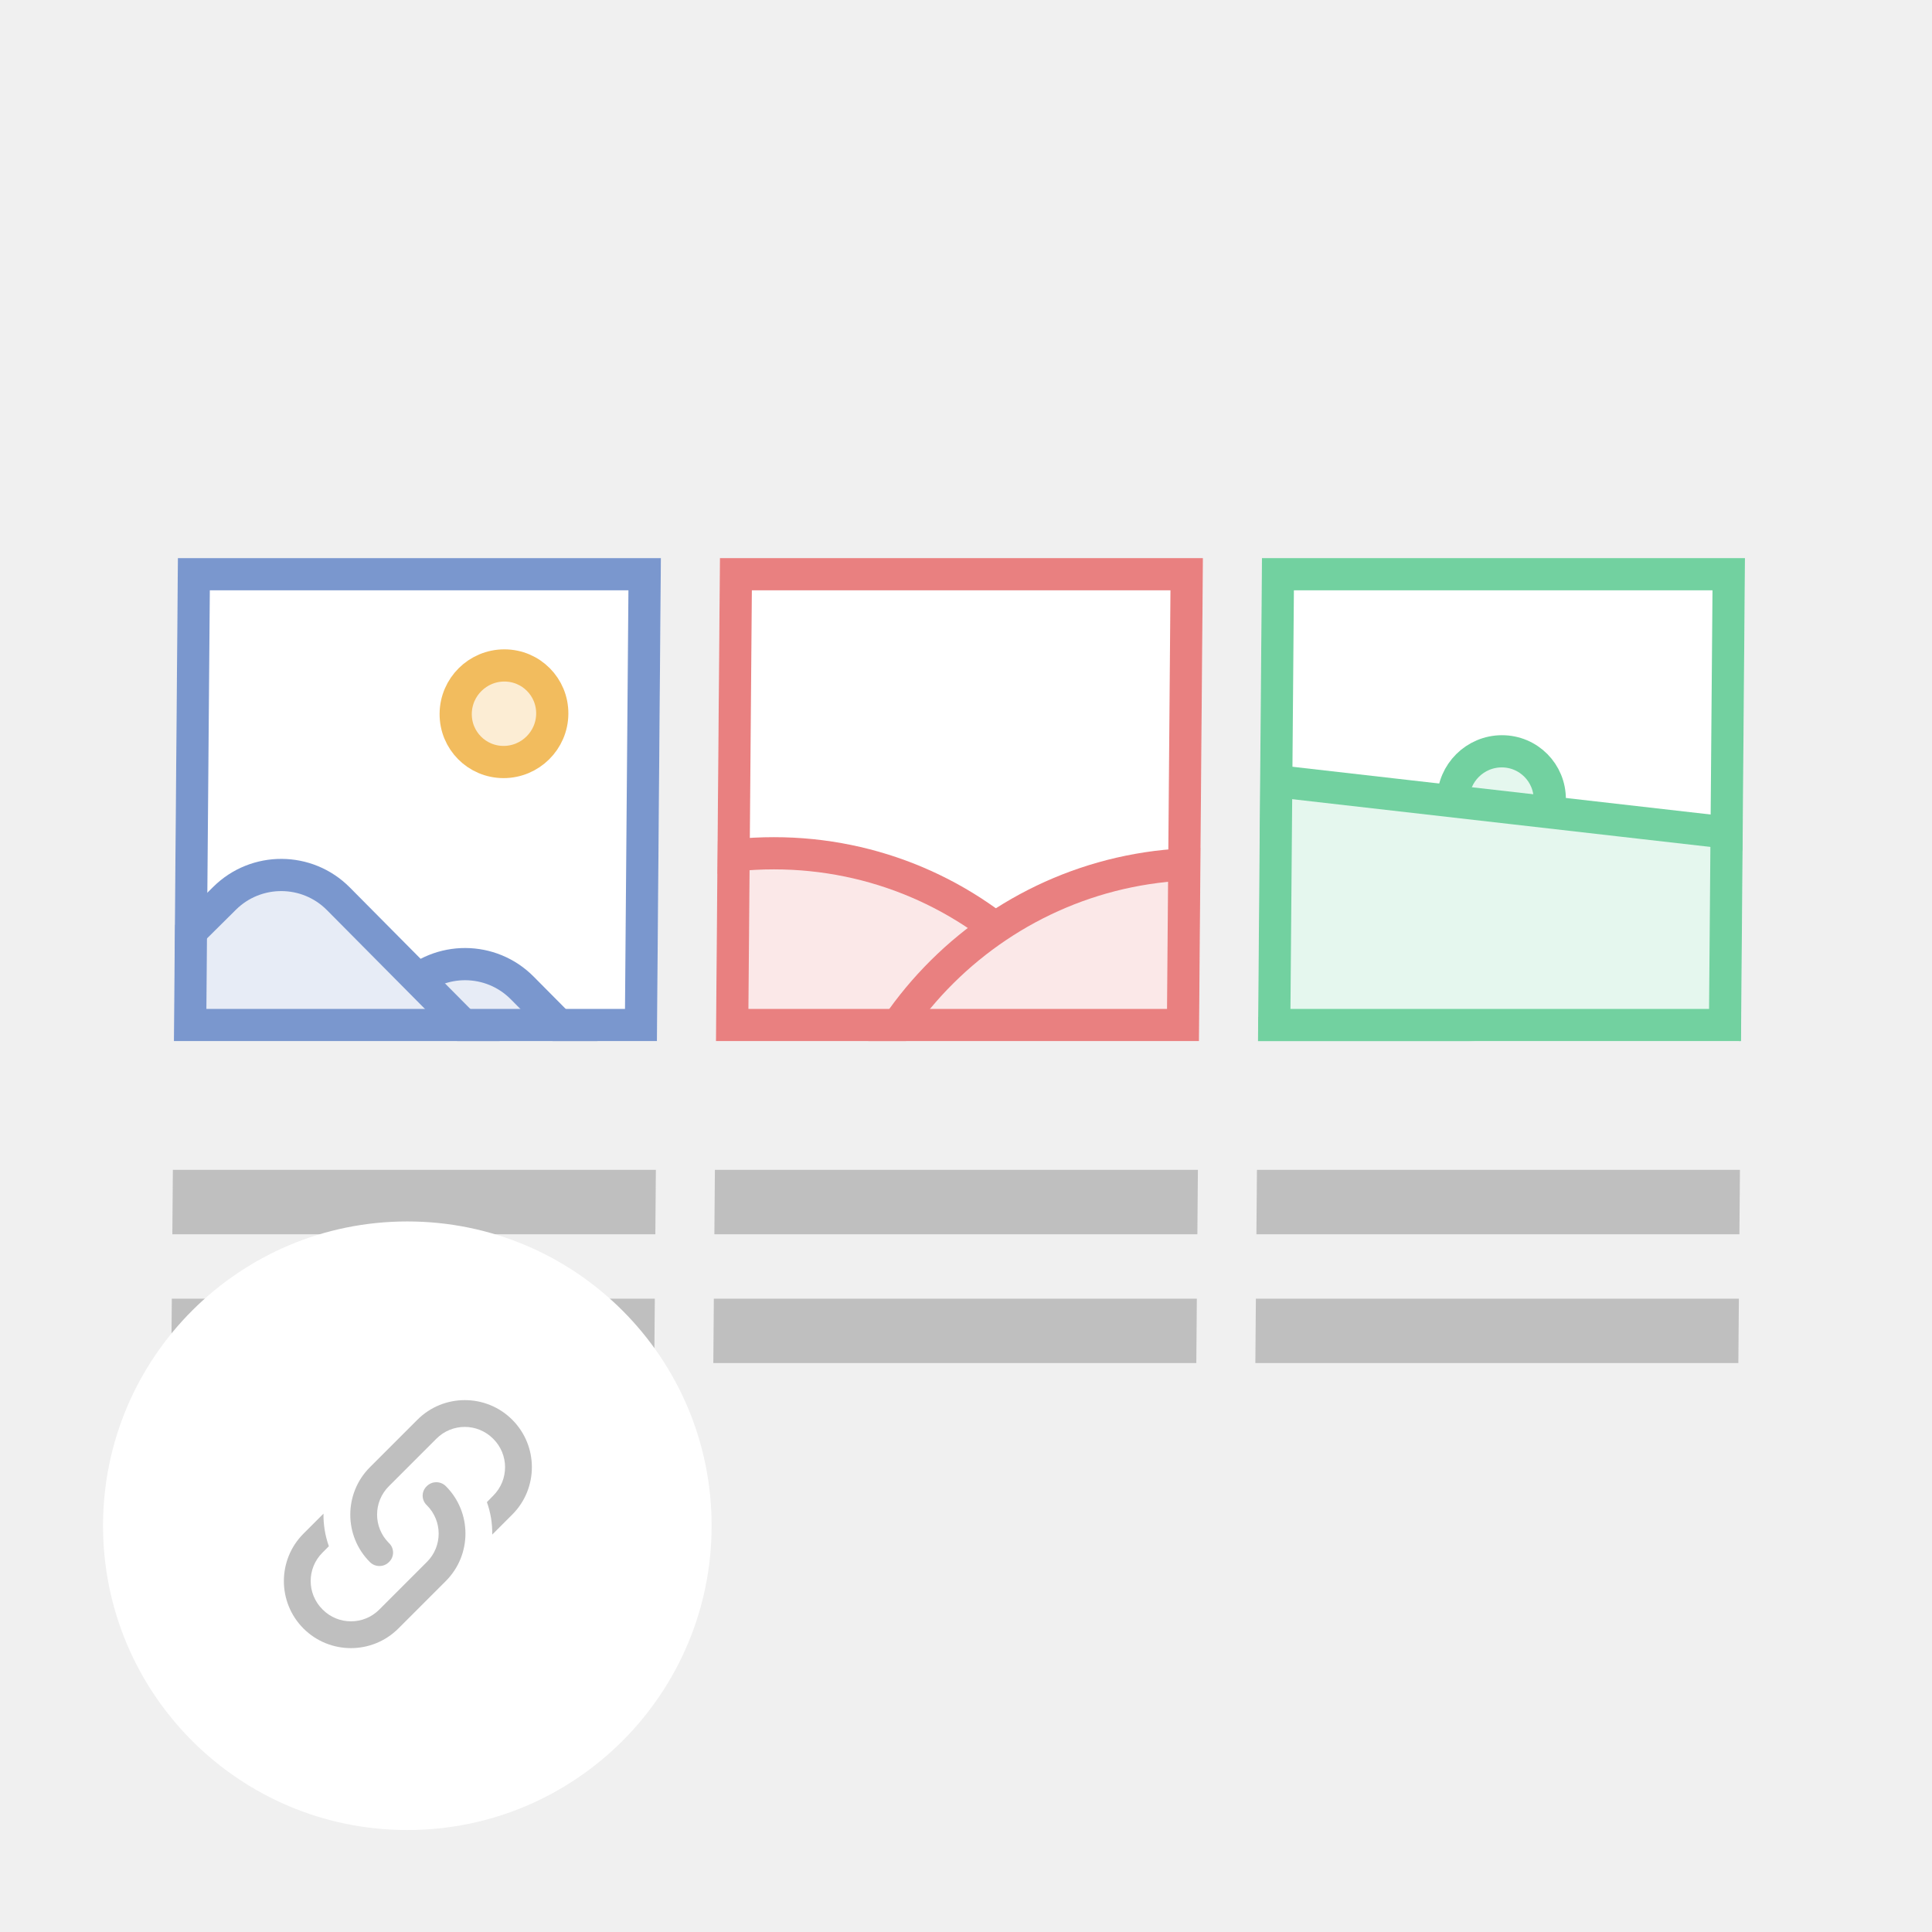
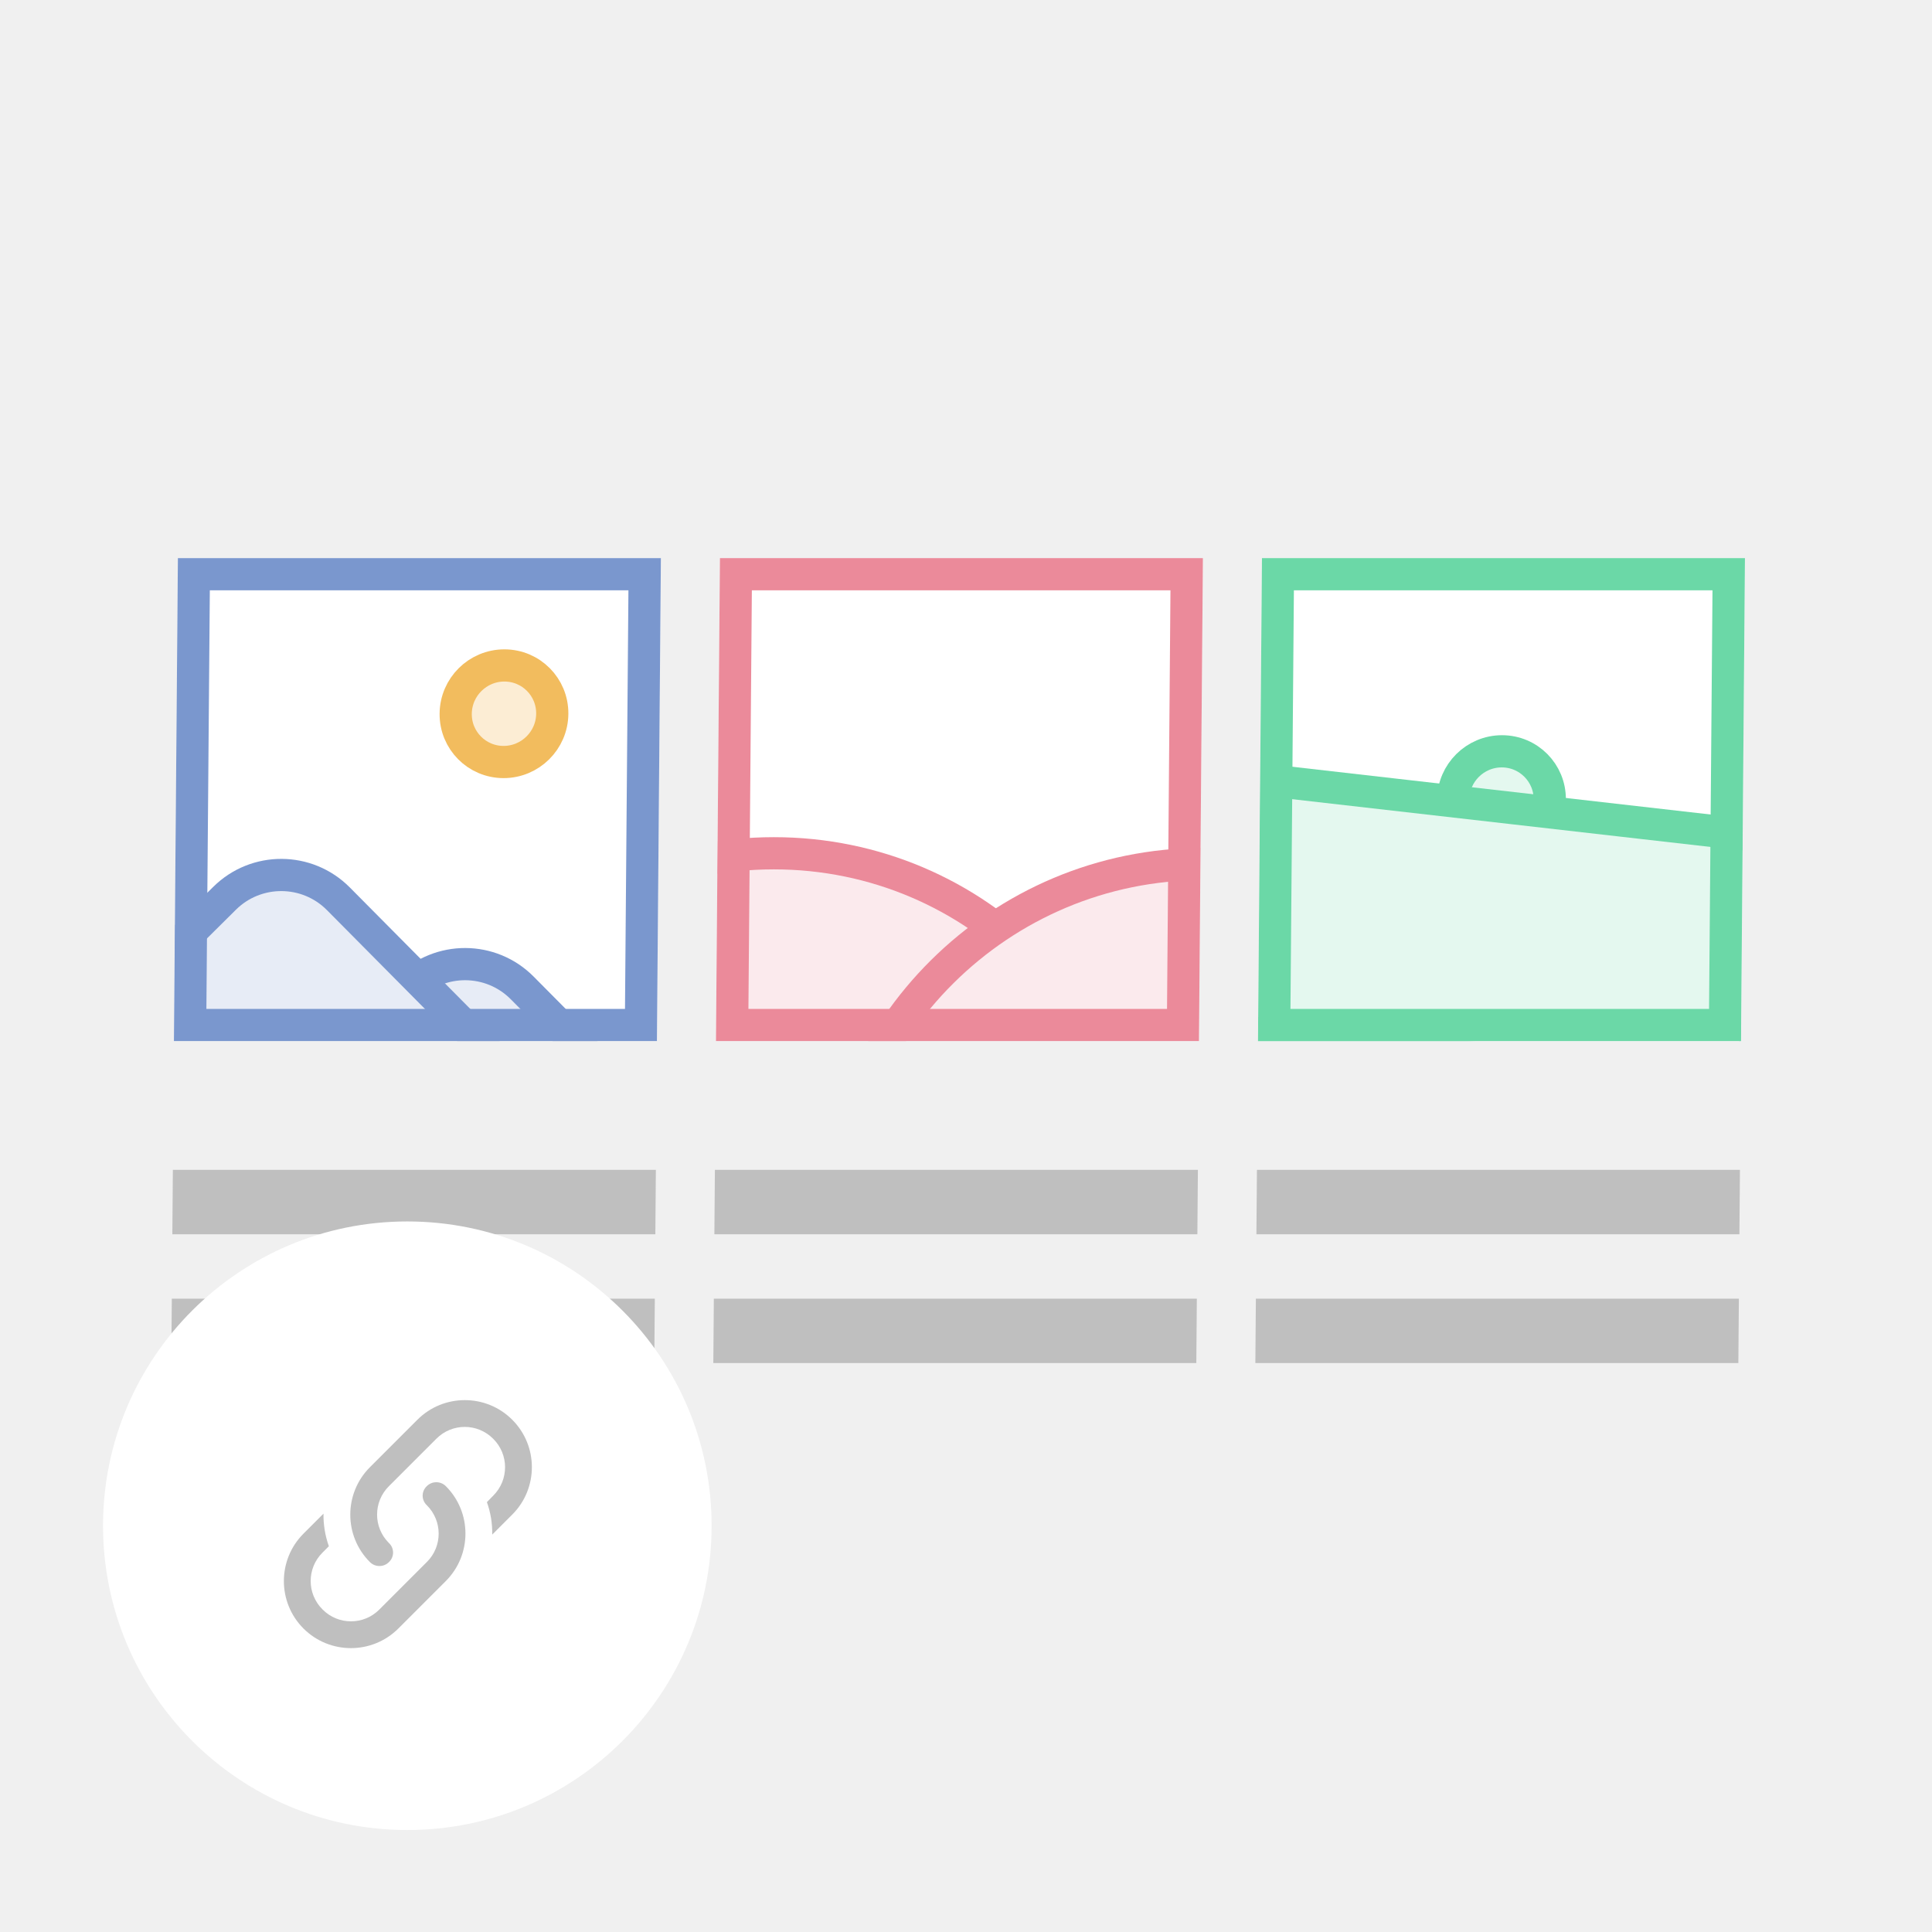
<svg xmlns="http://www.w3.org/2000/svg" width="60" height="60" viewBox="0 0 60 60" fill="none">
  <g clip-path="url(#clip0_2786_1467)">
    <g clip-path="url(#clip1_2786_1467)">
      <rect width="15" height="15" transform="matrix(1 0 -0.00820296 0.999966 5.52448 17.3325)" fill="white" />
      <mask id="mask0_2786_1467" style="mask-type:alpha" maskUnits="userSpaceOnUse" x="5" y="17" width="16" height="16">
        <rect x="0.496" y="0.5" width="14" height="14" transform="matrix(1 0 -0.00820296 0.999966 5.52858 17.3325)" fill="#F8F8F8" stroke="#B8B8B8" />
      </mask>
      <g mask="url(#mask0_2786_1467)">
        <path d="M17.151 22.166C17.145 22.994 16.468 23.665 15.639 23.665C14.811 23.665 14.145 22.994 14.152 22.166C14.158 21.337 14.835 20.666 15.664 20.666C16.492 20.666 17.158 21.337 17.151 22.166Z" fill="#FCEDD4" stroke="#F2BC5E" />
        <rect x="9.021" y="34.298" width="7.657" height="7.587" rx="2.5" transform="rotate(-44.765 9.02107 34.2983)" fill="#E7ECF6" stroke="#7A97CE" />
        <rect x="3.312" y="31.53" width="7.657" height="11.074" rx="2.5" transform="rotate(-44.765 3.3122 31.5298)" fill="#E7ECF6" stroke="#7A97CE" />
      </g>
      <rect x="0.496" y="0.5" width="14" height="14" transform="matrix(1 0 -0.00820296 0.999966 5.52858 17.3325)" stroke="#7A97CE" />
      <rect width="15" height="2" transform="matrix(1 0 -0.00820296 0.999966 5.36859 36.332)" fill="#BFBFBF" />
      <rect width="15" height="2" transform="matrix(1 0 -0.00820296 0.999966 5.33582 40.3315)" fill="#BFBFBF" />
    </g>
    <g clip-path="url(#clip2_2786_1467)">
      <rect width="15" height="15" transform="matrix(1 0 -0.00820296 0.999966 22.3578 17.3325)" fill="white" />
      <mask id="mask1_2786_1467" style="mask-type:alpha" maskUnits="userSpaceOnUse" x="22" y="17" width="16" height="16">
        <rect x="0.496" y="0.5" width="14" height="14" transform="matrix(1 0 -0.00820296 0.999966 22.3619 17.3325)" fill="#F8F8F8" stroke="#B8B8B8" />
      </mask>
      <g mask="url(#mask1_2786_1467)">
-         <path d="M35.356 37.915C35.304 44.22 30.151 49.332 23.845 49.332C17.54 49.332 12.471 44.22 12.522 37.915C12.574 31.61 17.727 26.499 24.033 26.499C30.338 26.499 35.407 31.61 35.356 37.915Z" fill="#FBE8E8" stroke="#E98080" />
-         <path d="M48.686 38.248C48.635 44.553 43.481 49.665 37.176 49.665C30.871 49.665 25.801 44.553 25.853 38.248C25.905 31.943 31.058 26.832 37.363 26.832C43.668 26.832 48.738 31.943 48.686 38.248Z" fill="#FBE8E8" stroke="#E98080" />
+         <path d="M35.356 37.915C35.304 44.22 30.151 49.332 23.845 49.332C17.54 49.332 12.471 44.22 12.522 37.915C12.574 31.61 17.727 26.499 24.033 26.499C30.338 26.499 35.407 31.61 35.356 37.915Z" fill="#fbeaed" stroke="#eb8a9a" />
+         <path d="M48.686 38.248C48.635 44.553 43.481 49.665 37.176 49.665C30.871 49.665 25.801 44.553 25.853 38.248C25.905 31.943 31.058 26.832 37.363 26.832C43.668 26.832 48.738 31.943 48.686 38.248Z" fill="#fbeaed" stroke="#eb8a9a" />
      </g>
-       <rect x="0.496" y="0.5" width="14" height="14" transform="matrix(1 0 -0.00820296 0.999966 22.3619 17.3325)" stroke="#E98080" />
+       <rect x="0.496" y="0.5" width="14" height="14" transform="matrix(1 0 -0.00820296 0.999966 22.3619 17.3325)" stroke="#eb8a9a" />
      <rect width="15" height="2" transform="matrix(1 0 -0.00820296 0.999966 22.2019 36.332)" fill="#BFBFBF" />
      <rect width="15" height="2" transform="matrix(1 0 -0.00820296 0.999966 22.1691 40.3315)" fill="#BFBFBF" />
    </g>
    <g clip-path="url(#clip3_2786_1467)">
      <rect width="15" height="15" transform="matrix(1 0 -0.00820296 0.999966 39.1912 17.3325)" fill="white" />
      <mask id="mask2_2786_1467" style="mask-type:alpha" maskUnits="userSpaceOnUse" x="39" y="17" width="16" height="16">
        <rect x="0.496" y="0.5" width="14" height="14" transform="matrix(1 0 -0.00820296 0.999966 39.1953 17.3325)" fill="#F8F8F8" stroke="#B8B8B8" />
      </mask>
      <g mask="url(#mask2_2786_1467)">
-         <circle cx="2" cy="2" r="1.5" transform="matrix(1 0 -0.00820296 0.999966 44.6461 22.8325)" fill="#E5F7EE" stroke="#72D1A0" />
-         <rect x="0.436" y="0.553" width="16.489" height="7.833" transform="matrix(0.992627 0.113331 -0.121485 0.993523 38.5444 23.5773)" fill="#E5F7EE" stroke="#72D1A0" />
+         <circle cx="2" cy="2" r="1.5" transform="matrix(1 0 -0.00820296 0.999966 44.6461 22.8325)" fill="#e4f8ef" stroke="#6bd8a7" />
+         <rect x="0.436" y="0.553" width="16.489" height="7.833" transform="matrix(0.992627 0.113331 -0.121485 0.993523 38.5444 23.5773)" fill="#e4f8ef" stroke="#6bd8a7" />
      </g>
-       <rect x="0.496" y="0.5" width="14" height="14" transform="matrix(1 0 -0.00820296 0.999966 39.1953 17.3325)" stroke="#72D1A0" />
+       <rect x="0.496" y="0.5" width="14" height="14" transform="matrix(1 0 -0.00820296 0.999966 39.1953 17.3325)" stroke="#6bd8a7" />
      <rect width="15" height="2" transform="matrix(1 0 -0.00820296 0.999966 39.0353 36.332)" fill="#BFBFBF" />
      <rect width="15" height="2" transform="matrix(1 0 -0.00820296 0.999966 39.0025 40.3315)" fill="#BFBFBF" />
    </g>
    <circle cx="12.65" cy="47.383" r="9.45" fill="white" />
    <path d="M12.079 47.92C12.25 48.083 12.25 48.35 12.079 48.512C11.917 48.675 11.65 48.675 11.488 48.512C10.675 47.7 10.675 46.379 11.488 45.566L12.963 44.091C13.775 43.279 15.096 43.279 15.908 44.091C16.721 44.904 16.721 46.225 15.908 47.037L15.287 47.658C15.292 47.316 15.238 46.975 15.121 46.65L15.317 46.45C15.808 45.962 15.808 45.17 15.317 44.683C14.829 44.191 14.037 44.191 13.55 44.683L12.079 46.154C11.588 46.641 11.588 47.433 12.079 47.92ZM13.254 46.154C13.417 45.991 13.683 45.991 13.846 46.154C14.658 46.966 14.658 48.287 13.846 49.1L12.371 50.575C11.558 51.387 10.238 51.387 9.425 50.575C8.613 49.762 8.613 48.441 9.425 47.629L10.046 47.008C10.042 47.35 10.096 47.691 10.213 48.02L10.017 48.216C9.525 48.704 9.525 49.495 10.017 49.983C10.504 50.475 11.296 50.475 11.783 49.983L13.254 48.512C13.746 48.025 13.746 47.233 13.254 46.745C13.083 46.583 13.083 46.316 13.254 46.154Z" fill="#BFBFBF" />
  </g>
  <defs>
    <clipPath id="clip0_2786_1467">
      <rect width="60" height="60" fill="white" />
    </clipPath>
    <clipPath id="clip1_2786_1467">
      <rect width="15" height="25" fill="white" transform="matrix(1 0 -0.00820296 0.999966 5.52448 17.3325)" />
    </clipPath>
    <clipPath id="clip2_2786_1467">
      <rect width="15" height="25" fill="white" transform="matrix(1 0 -0.00820296 0.999966 22.3578 17.3325)" />
    </clipPath>
    <clipPath id="clip3_2786_1467">
      <rect width="15" height="25" fill="white" transform="matrix(1 0 -0.00820296 0.999966 39.1912 17.3325)" />
    </clipPath>
  </defs>
</svg>
